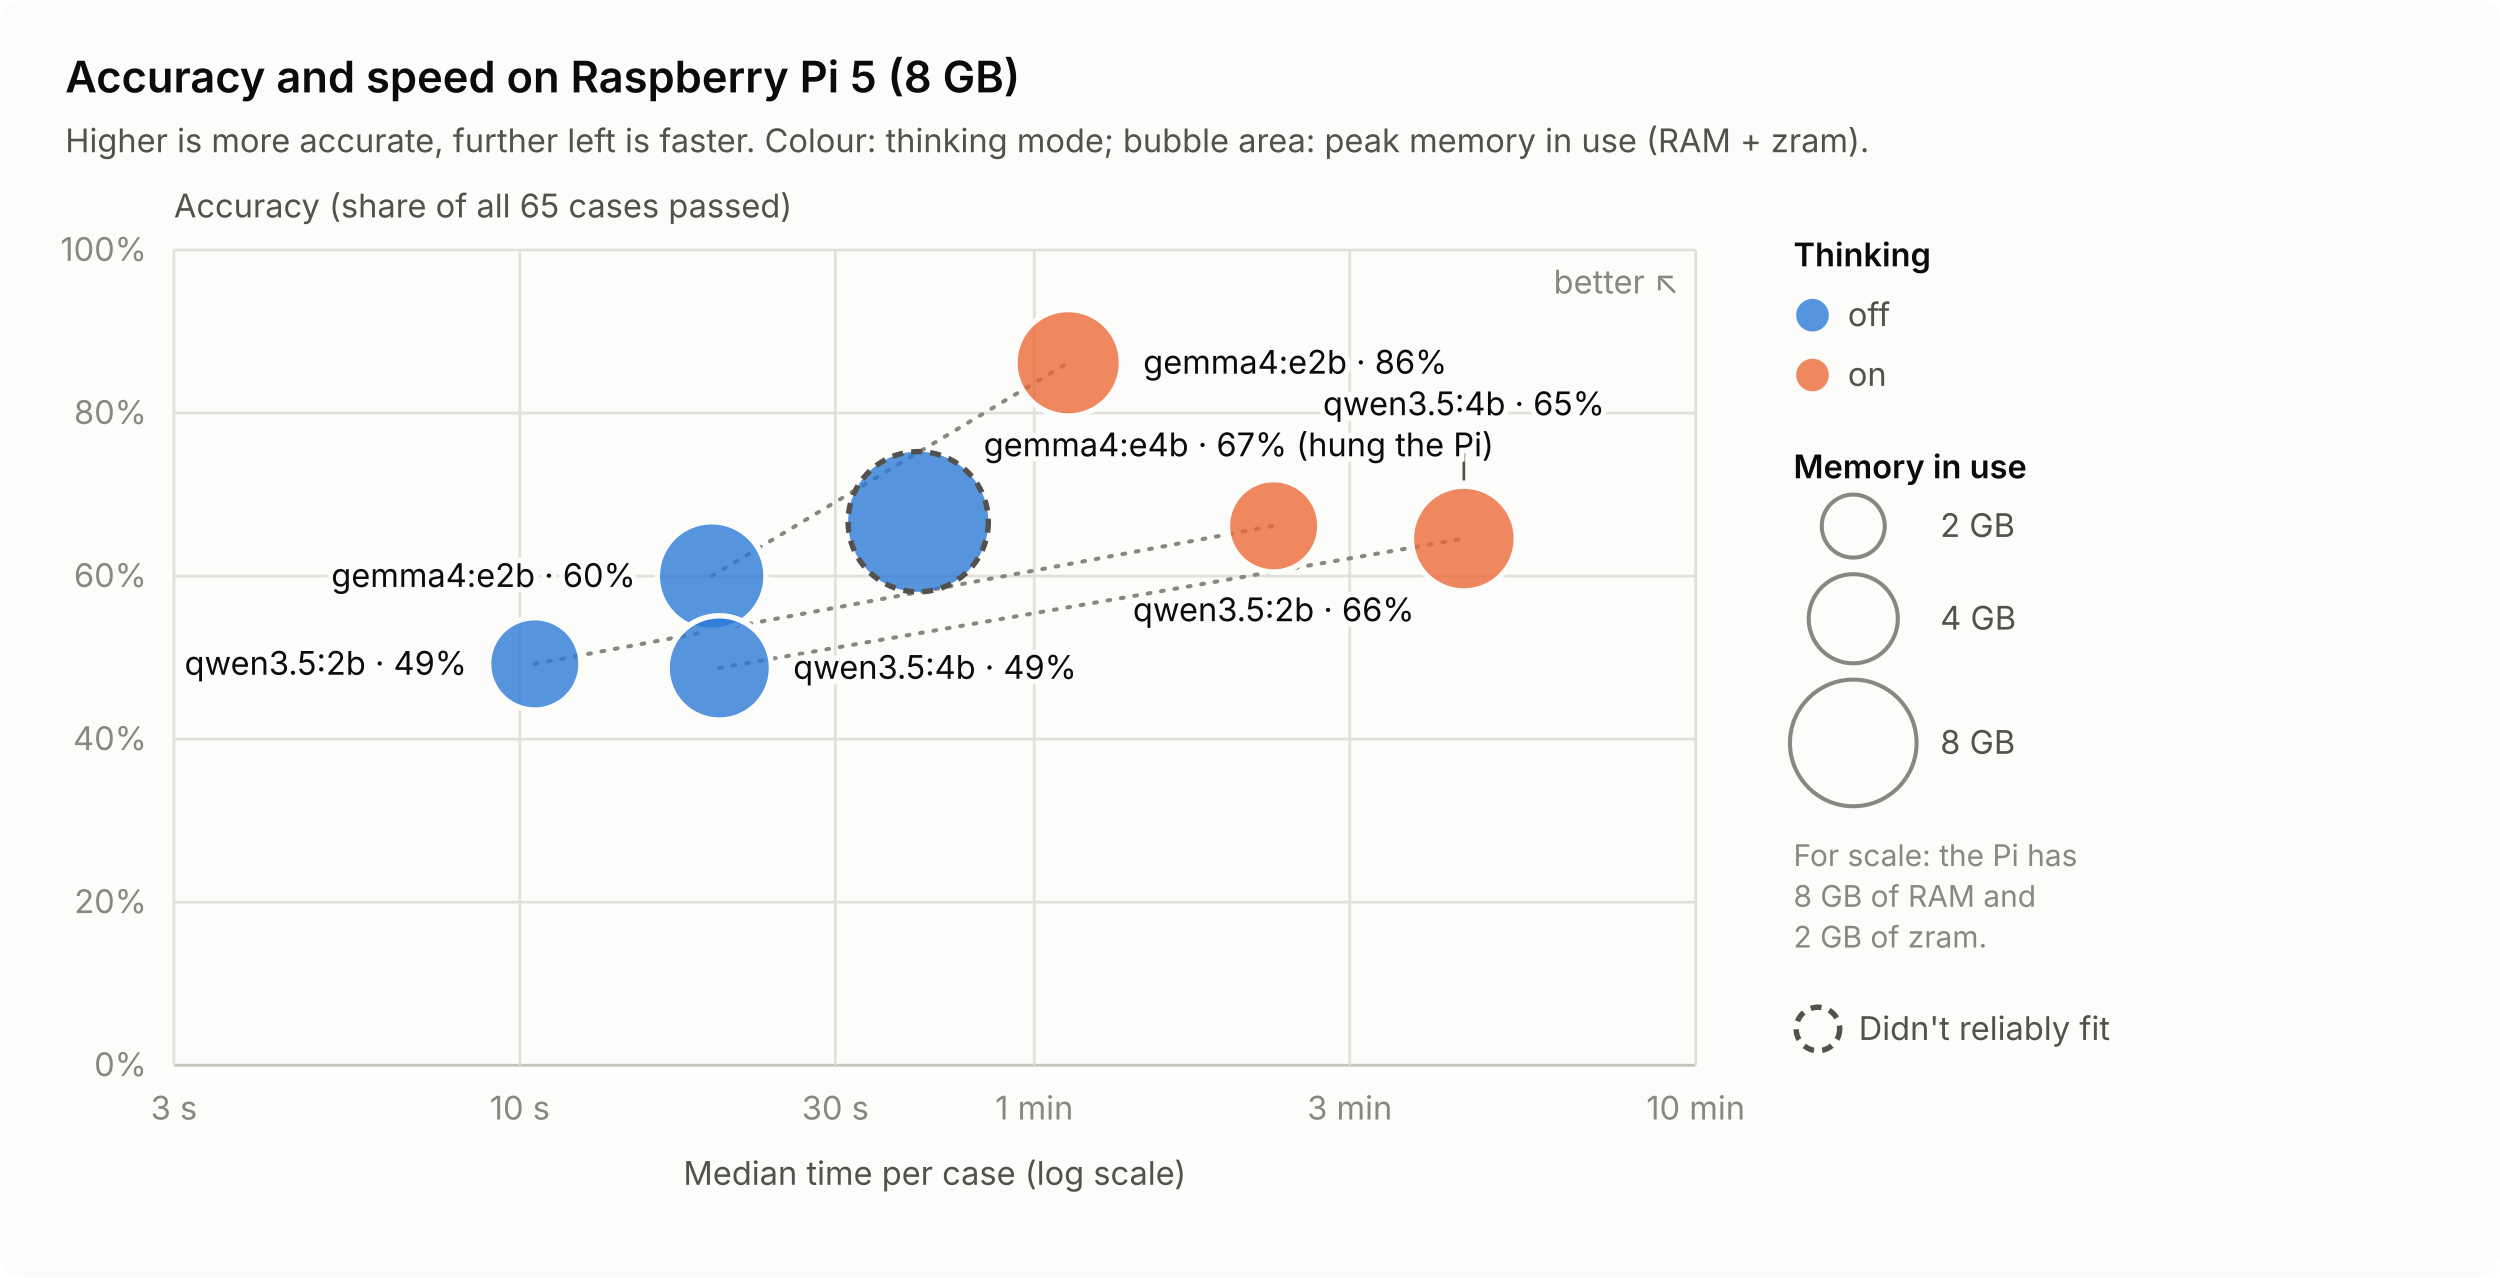
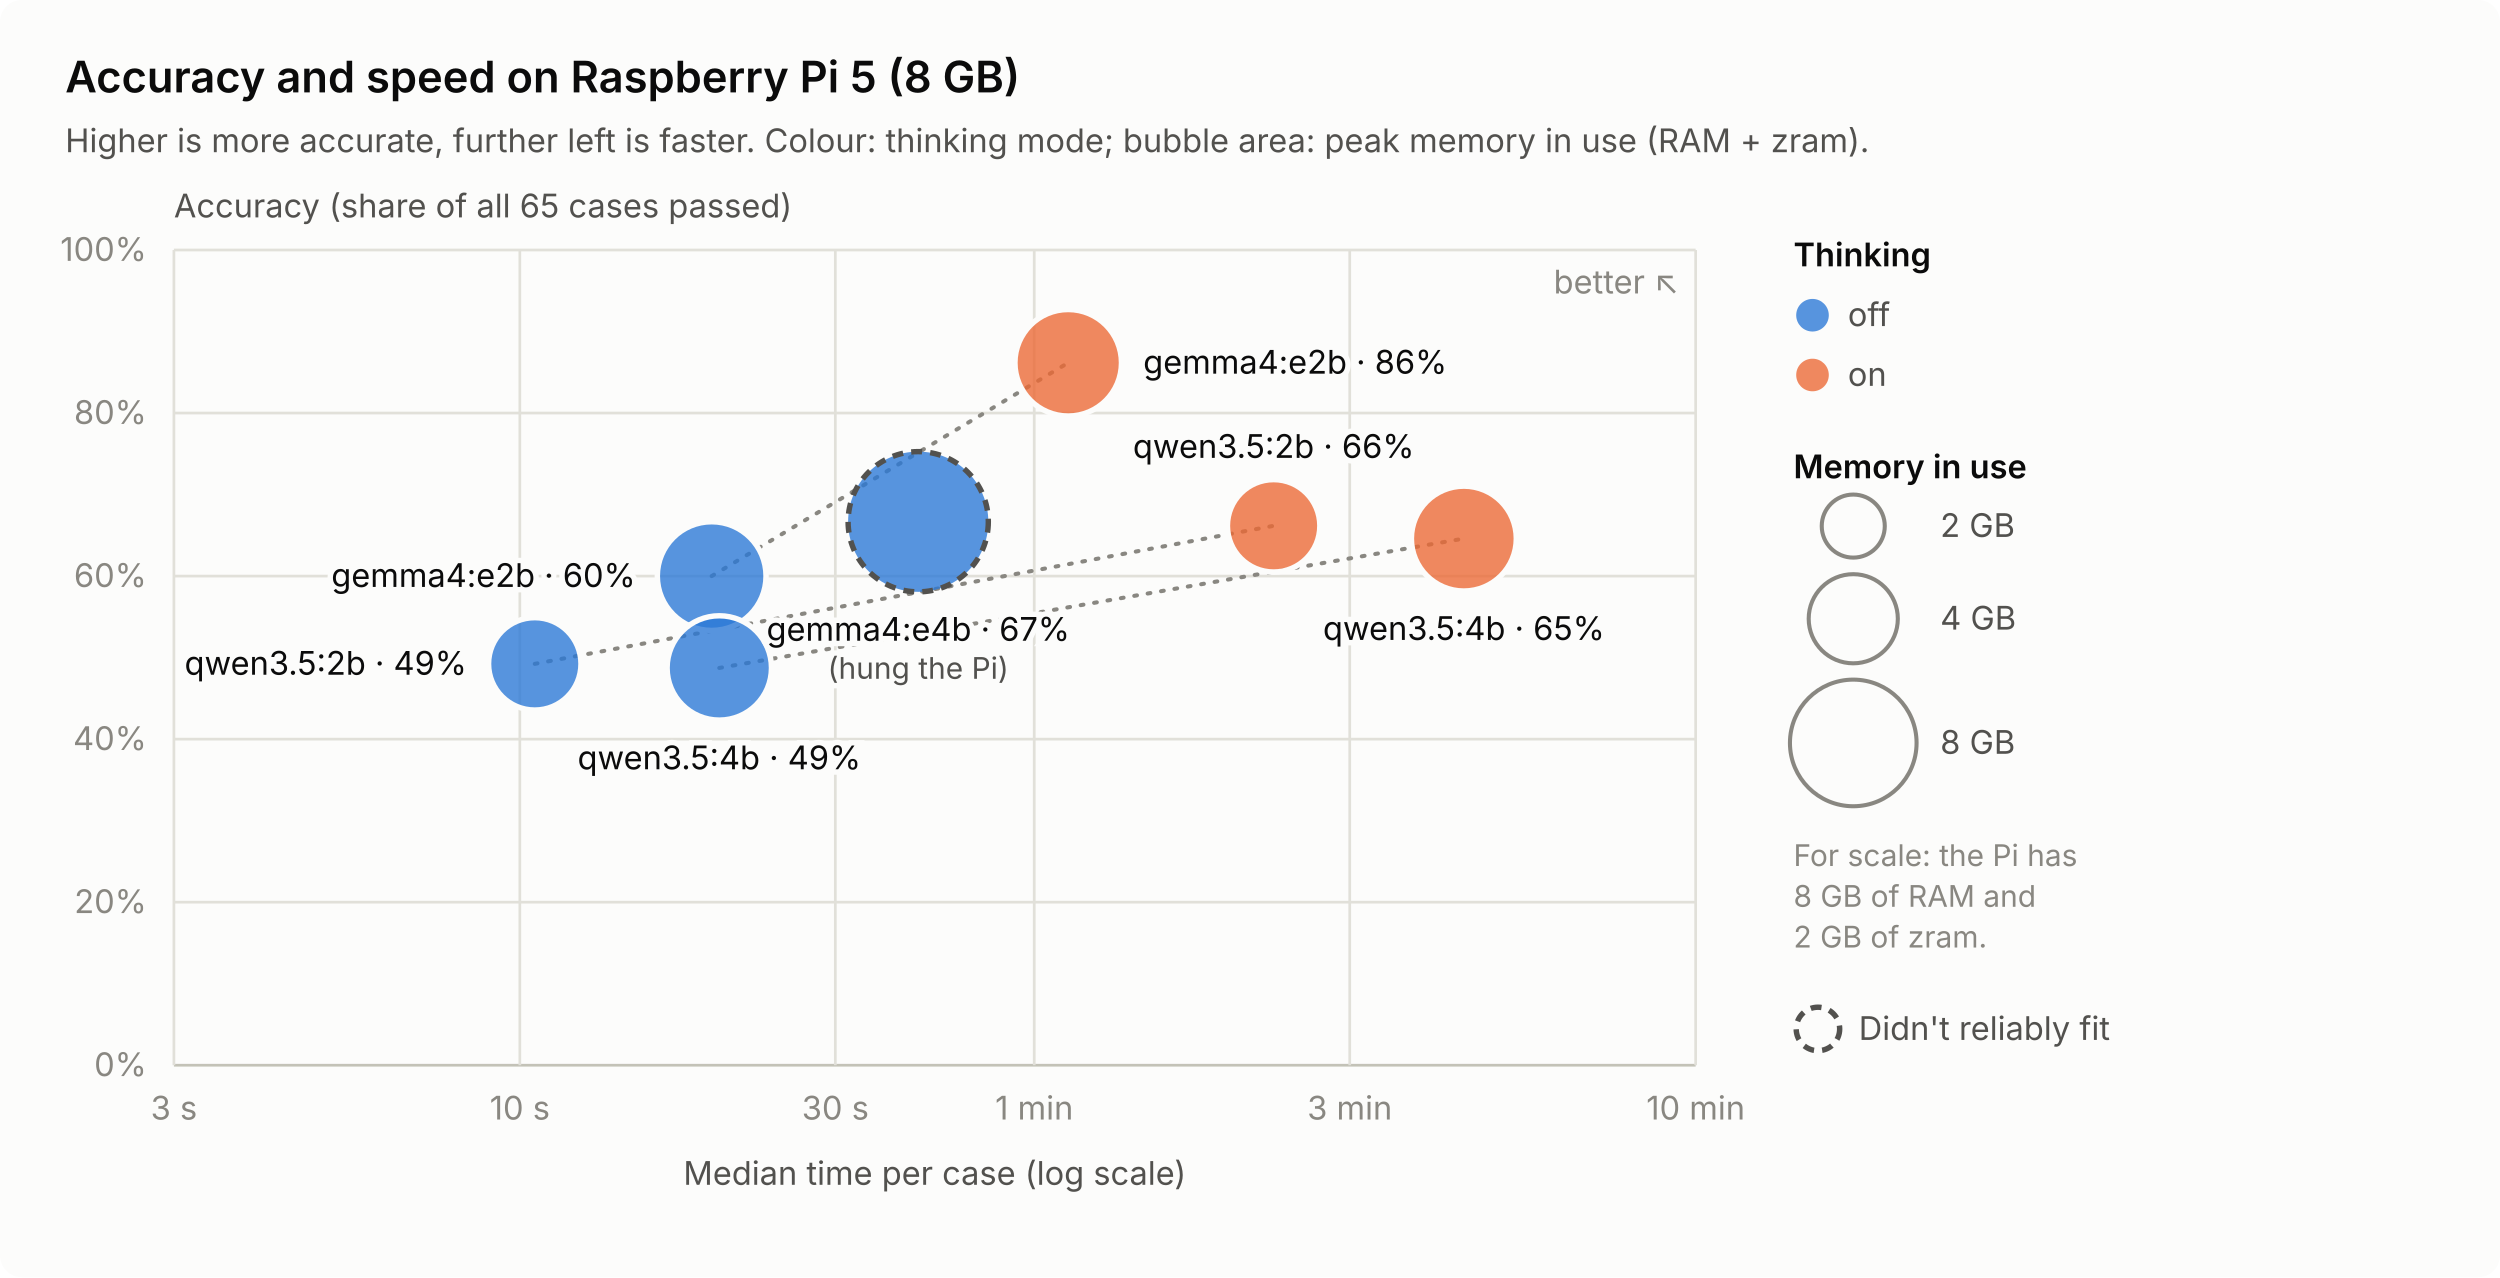
<svg xmlns="http://www.w3.org/2000/svg" width="920" height="470" viewBox="0 0 920 470" role="img" aria-label="Accuracy and speed on Raspberry Pi 5 (8 GB)">
  <rect width="920" height="470" rx="8" fill="#fcfcfb" />
  <text x="24.0" y="34.0" font-size="16" font-weight="600" text-anchor="start" fill="#0b0b0b" font-family="system-ui, -apple-system, Segoe UI, sans-serif">Accuracy and speed on Raspberry Pi 5 (8 GB)</text>
  <text x="24.0" y="56.0" font-size="12" font-weight="normal" text-anchor="start" fill="#52514e" font-family="system-ui, -apple-system, Segoe UI, sans-serif">Higher is more accurate, further left is faster. Colour: thinking mode; bubble area: peak memory in use (RAM + zram).</text>
  <line x1="64" x2="624" y1="392.0" y2="392.0" stroke="#c3c2b7" stroke-width="1" />
  <text x="54.0" y="396.0" font-size="12" font-weight="normal" text-anchor="end" fill="#898781" font-family="system-ui, -apple-system, Segoe UI, sans-serif">0%</text>
  <line x1="64" x2="624" y1="332.0" y2="332.0" stroke="#e1e0d9" stroke-width="1" />
  <text x="54.0" y="336.0" font-size="12" font-weight="normal" text-anchor="end" fill="#898781" font-family="system-ui, -apple-system, Segoe UI, sans-serif">20%</text>
  <line x1="64" x2="624" y1="272.0" y2="272.0" stroke="#e1e0d9" stroke-width="1" />
  <text x="54.0" y="276.0" font-size="12" font-weight="normal" text-anchor="end" fill="#898781" font-family="system-ui, -apple-system, Segoe UI, sans-serif">40%</text>
  <line x1="64" x2="624" y1="212.0" y2="212.0" stroke="#e1e0d9" stroke-width="1" />
  <text x="54.0" y="216.0" font-size="12" font-weight="normal" text-anchor="end" fill="#898781" font-family="system-ui, -apple-system, Segoe UI, sans-serif">60%</text>
  <line x1="64" x2="624" y1="152.0" y2="152.0" stroke="#e1e0d9" stroke-width="1" />
  <text x="54.0" y="156.0" font-size="12" font-weight="normal" text-anchor="end" fill="#898781" font-family="system-ui, -apple-system, Segoe UI, sans-serif">80%</text>
  <line x1="64" x2="624" y1="92.0" y2="92.0" stroke="#e1e0d9" stroke-width="1" />
  <text x="54.0" y="96.0" font-size="12" font-weight="normal" text-anchor="end" fill="#898781" font-family="system-ui, -apple-system, Segoe UI, sans-serif">100%</text>
  <line x1="64.0" x2="64.0" y1="92" y2="392" stroke="#e1e0d9" stroke-width="1" />
  <text x="64.0" y="412.0" font-size="12" font-weight="normal" text-anchor="middle" fill="#898781" font-family="system-ui, -apple-system, Segoe UI, sans-serif">3 s</text>
  <line x1="191.3" x2="191.3" y1="92" y2="392" stroke="#e1e0d9" stroke-width="1" />
  <text x="191.3" y="412.0" font-size="12" font-weight="normal" text-anchor="middle" fill="#898781" font-family="system-ui, -apple-system, Segoe UI, sans-serif">10 s</text>
  <line x1="307.4" x2="307.4" y1="92" y2="392" stroke="#e1e0d9" stroke-width="1" />
  <text x="307.4" y="412.0" font-size="12" font-weight="normal" text-anchor="middle" fill="#898781" font-family="system-ui, -apple-system, Segoe UI, sans-serif">30 s</text>
  <line x1="380.6" x2="380.6" y1="92" y2="392" stroke="#e1e0d9" stroke-width="1" />
  <text x="380.6" y="412.0" font-size="12" font-weight="normal" text-anchor="middle" fill="#898781" font-family="system-ui, -apple-system, Segoe UI, sans-serif">1 min</text>
  <line x1="496.7" x2="496.7" y1="92" y2="392" stroke="#e1e0d9" stroke-width="1" />
  <text x="496.7" y="412.0" font-size="12" font-weight="normal" text-anchor="middle" fill="#898781" font-family="system-ui, -apple-system, Segoe UI, sans-serif">3 min</text>
  <line x1="624.0" x2="624.0" y1="92" y2="392" stroke="#e1e0d9" stroke-width="1" />
  <text x="624.0" y="412.0" font-size="12" font-weight="normal" text-anchor="middle" fill="#898781" font-family="system-ui, -apple-system, Segoe UI, sans-serif">10 min</text>
  <text x="344.0" y="436.0" font-size="12" font-weight="normal" text-anchor="middle" fill="#52514e" font-family="system-ui, -apple-system, Segoe UI, sans-serif">Median time per case (log scale)</text>
  <text x="64.0" y="80.0" font-size="12" font-weight="normal" text-anchor="start" fill="#52514e" font-family="system-ui, -apple-system, Segoe UI, sans-serif">Accuracy (share of all 65 cases passed)</text>
  <text x="618.0" y="108.0" font-size="12" font-weight="normal" text-anchor="end" fill="#898781" font-family="system-ui, -apple-system, Segoe UI, sans-serif">better ↖</text>
  <line x1="261.9" y1="212.0" x2="393.1" y2="133.5" stroke="#898781" stroke-width="1.5" stroke-dasharray="1 4" stroke-linecap="round" />
  <line x1="196.8" y1="244.3" x2="468.7" y2="193.5" stroke="#898781" stroke-width="1.5" stroke-dasharray="1 4" stroke-linecap="round" />
  <line x1="264.7" y1="245.8" x2="538.7" y2="198.2" stroke="#898781" stroke-width="1.5" stroke-dasharray="1 4" stroke-linecap="round" />
  <circle cx="337.9" cy="192.0" r="25.8" fill="#2a78d6" fill-opacity="0.78" stroke="#52514e" stroke-width="2" stroke-dasharray="4 3" />
  <circle cx="261.9" cy="212.0" r="20.0" fill="#2a78d6" fill-opacity="0.78" stroke="#fcfcfb" stroke-width="2" />
  <circle cx="393.1" cy="133.5" r="19.6" fill="#eb6834" fill-opacity="0.78" stroke="#fcfcfb" stroke-width="2" />
  <circle cx="538.7" cy="198.2" r="19.3" fill="#eb6834" fill-opacity="0.78" stroke="#fcfcfb" stroke-width="2" />
  <circle cx="264.7" cy="245.8" r="19.2" fill="#2a78d6" fill-opacity="0.78" stroke="#fcfcfb" stroke-width="2" />
  <circle cx="468.7" cy="193.5" r="17.0" fill="#eb6834" fill-opacity="0.78" stroke="#fcfcfb" stroke-width="2" />
  <circle cx="196.8" cy="244.3" r="17.0" fill="#2a78d6" fill-opacity="0.78" stroke="#fcfcfb" stroke-width="2" />
-   <line x1="538.7" y1="176.8" x2="538.7" y2="158.8" stroke="#52514e" stroke-width="1" />
  <text x="420.7" y="137.5" font-size="12" font-weight="normal" text-anchor="start" fill="#0b0b0b" stroke="#fcfcfb" stroke-width="4" paint-order="stroke" font-family="system-ui, -apple-system, Segoe UI, sans-serif">gemma4:e2b · 86%</text>
-   <text x="362.0" y="167.9" font-size="12" font-weight="normal" text-anchor="start" fill="#0b0b0b" stroke="#fcfcfb" stroke-width="4" paint-order="stroke" font-family="system-ui, -apple-system, Segoe UI, sans-serif">gemma4:e4b · 67% (hung the Pi)</text>
-   <text x="468.7" y="228.6" font-size="12" font-weight="normal" text-anchor="middle" fill="#0b0b0b" stroke="#fcfcfb" stroke-width="4" paint-order="stroke" font-family="system-ui, -apple-system, Segoe UI, sans-serif">qwen3.5:2b · 66%</text>
-   <text x="538.7" y="152.8" font-size="12" font-weight="normal" text-anchor="middle" fill="#0b0b0b" stroke="#fcfcfb" stroke-width="4" paint-order="stroke" font-family="system-ui, -apple-system, Segoe UI, sans-serif">qwen3.5:4b · 65%</text>
+   <text x="337.9" y="235.8" font-size="12" font-weight="normal" text-anchor="middle" fill="#0b0b0b" stroke="#fcfcfb" stroke-width="4" paint-order="stroke" font-family="system-ui, -apple-system, Segoe UI, sans-serif">gemma4:e4b · 67%</text>
+   <text x="337.9" y="249.8" font-size="11" font-weight="normal" text-anchor="middle" fill="#52514e" stroke="#fcfcfb" stroke-width="4" paint-order="stroke" font-family="system-ui, -apple-system, Segoe UI, sans-serif">(hung the Pi)</text>
+   <text x="468.7" y="168.5" font-size="12" font-weight="normal" text-anchor="middle" fill="#0b0b0b" stroke="#fcfcfb" stroke-width="4" paint-order="stroke" font-family="system-ui, -apple-system, Segoe UI, sans-serif">qwen3.5:2b · 66%</text>
+   <text x="538.7" y="235.5" font-size="12" font-weight="normal" text-anchor="middle" fill="#0b0b0b" stroke="#fcfcfb" stroke-width="4" paint-order="stroke" font-family="system-ui, -apple-system, Segoe UI, sans-serif">qwen3.5:4b · 65%</text>
  <text x="233.9" y="216.0" font-size="12" font-weight="normal" text-anchor="end" fill="#0b0b0b" stroke="#fcfcfb" stroke-width="4" paint-order="stroke" font-family="system-ui, -apple-system, Segoe UI, sans-serif">gemma4:e2b · 60%</text>
  <text x="171.8" y="248.3" font-size="12" font-weight="normal" text-anchor="end" fill="#0b0b0b" stroke="#fcfcfb" stroke-width="4" paint-order="stroke" font-family="system-ui, -apple-system, Segoe UI, sans-serif">qwen3.5:2b · 49%</text>
-   <text x="291.9" y="249.8" font-size="12" font-weight="normal" text-anchor="start" fill="#0b0b0b" stroke="#fcfcfb" stroke-width="4" paint-order="stroke" font-family="system-ui, -apple-system, Segoe UI, sans-serif">qwen3.5:4b · 49%</text>
+   <text x="264.7" y="283.1" font-size="12" font-weight="normal" text-anchor="middle" fill="#0b0b0b" stroke="#fcfcfb" stroke-width="4" paint-order="stroke" font-family="system-ui, -apple-system, Segoe UI, sans-serif">qwen3.5:4b · 49%</text>
  <text x="660.0" y="98.0" font-size="12" font-weight="600" text-anchor="start" fill="#0b0b0b" font-family="system-ui, -apple-system, Segoe UI, sans-serif">Thinking</text>
  <circle cx="667" cy="116" r="6" fill="#2a78d6" fill-opacity="0.78" />
  <text x="680.0" y="120.0" font-size="12" font-weight="normal" text-anchor="start" fill="#52514e" font-family="system-ui, -apple-system, Segoe UI, sans-serif">off</text>
  <circle cx="667" cy="138" r="6" fill="#eb6834" fill-opacity="0.78" />
  <text x="680.0" y="142.0" font-size="12" font-weight="normal" text-anchor="start" fill="#52514e" font-family="system-ui, -apple-system, Segoe UI, sans-serif">on</text>
  <text x="660.0" y="176.0" font-size="12" font-weight="600" text-anchor="start" fill="#0b0b0b" font-family="system-ui, -apple-system, Segoe UI, sans-serif">Memory in use</text>
  <circle cx="682" cy="193.6" r="11.6" fill="none" stroke="#898781" stroke-width="1.5" />
  <text x="714.0" y="197.6" font-size="12" font-weight="normal" text-anchor="start" fill="#52514e" font-family="system-ui, -apple-system, Segoe UI, sans-serif">2 GB</text>
  <circle cx="682" cy="227.7" r="16.4" fill="none" stroke="#898781" stroke-width="1.5" />
  <text x="714.0" y="231.7" font-size="12" font-weight="normal" text-anchor="start" fill="#52514e" font-family="system-ui, -apple-system, Segoe UI, sans-serif">4 GB</text>
  <circle cx="682" cy="273.4" r="23.3" fill="none" stroke="#898781" stroke-width="1.5" />
  <text x="714.0" y="277.4" font-size="12" font-weight="normal" text-anchor="start" fill="#52514e" font-family="system-ui, -apple-system, Segoe UI, sans-serif">8 GB</text>
  <text x="660.0" y="318.7" font-size="11" font-weight="normal" text-anchor="start" fill="#898781" font-family="system-ui, -apple-system, Segoe UI, sans-serif">For scale: the Pi has</text>
  <text x="660.0" y="333.7" font-size="11" font-weight="normal" text-anchor="start" fill="#898781" font-family="system-ui, -apple-system, Segoe UI, sans-serif">8 GB of RAM and</text>
  <text x="660.0" y="348.7" font-size="11" font-weight="normal" text-anchor="start" fill="#898781" font-family="system-ui, -apple-system, Segoe UI, sans-serif">2 GB of zram.</text>
  <circle cx="669" cy="378.653" r="8" fill="none" stroke="#52514e" stroke-width="2" stroke-dasharray="4 3" />
  <text x="684.0" y="382.7" font-size="12" font-weight="normal" text-anchor="start" fill="#52514e" font-family="system-ui, -apple-system, Segoe UI, sans-serif">Didn't reliably fit</text>
</svg>
